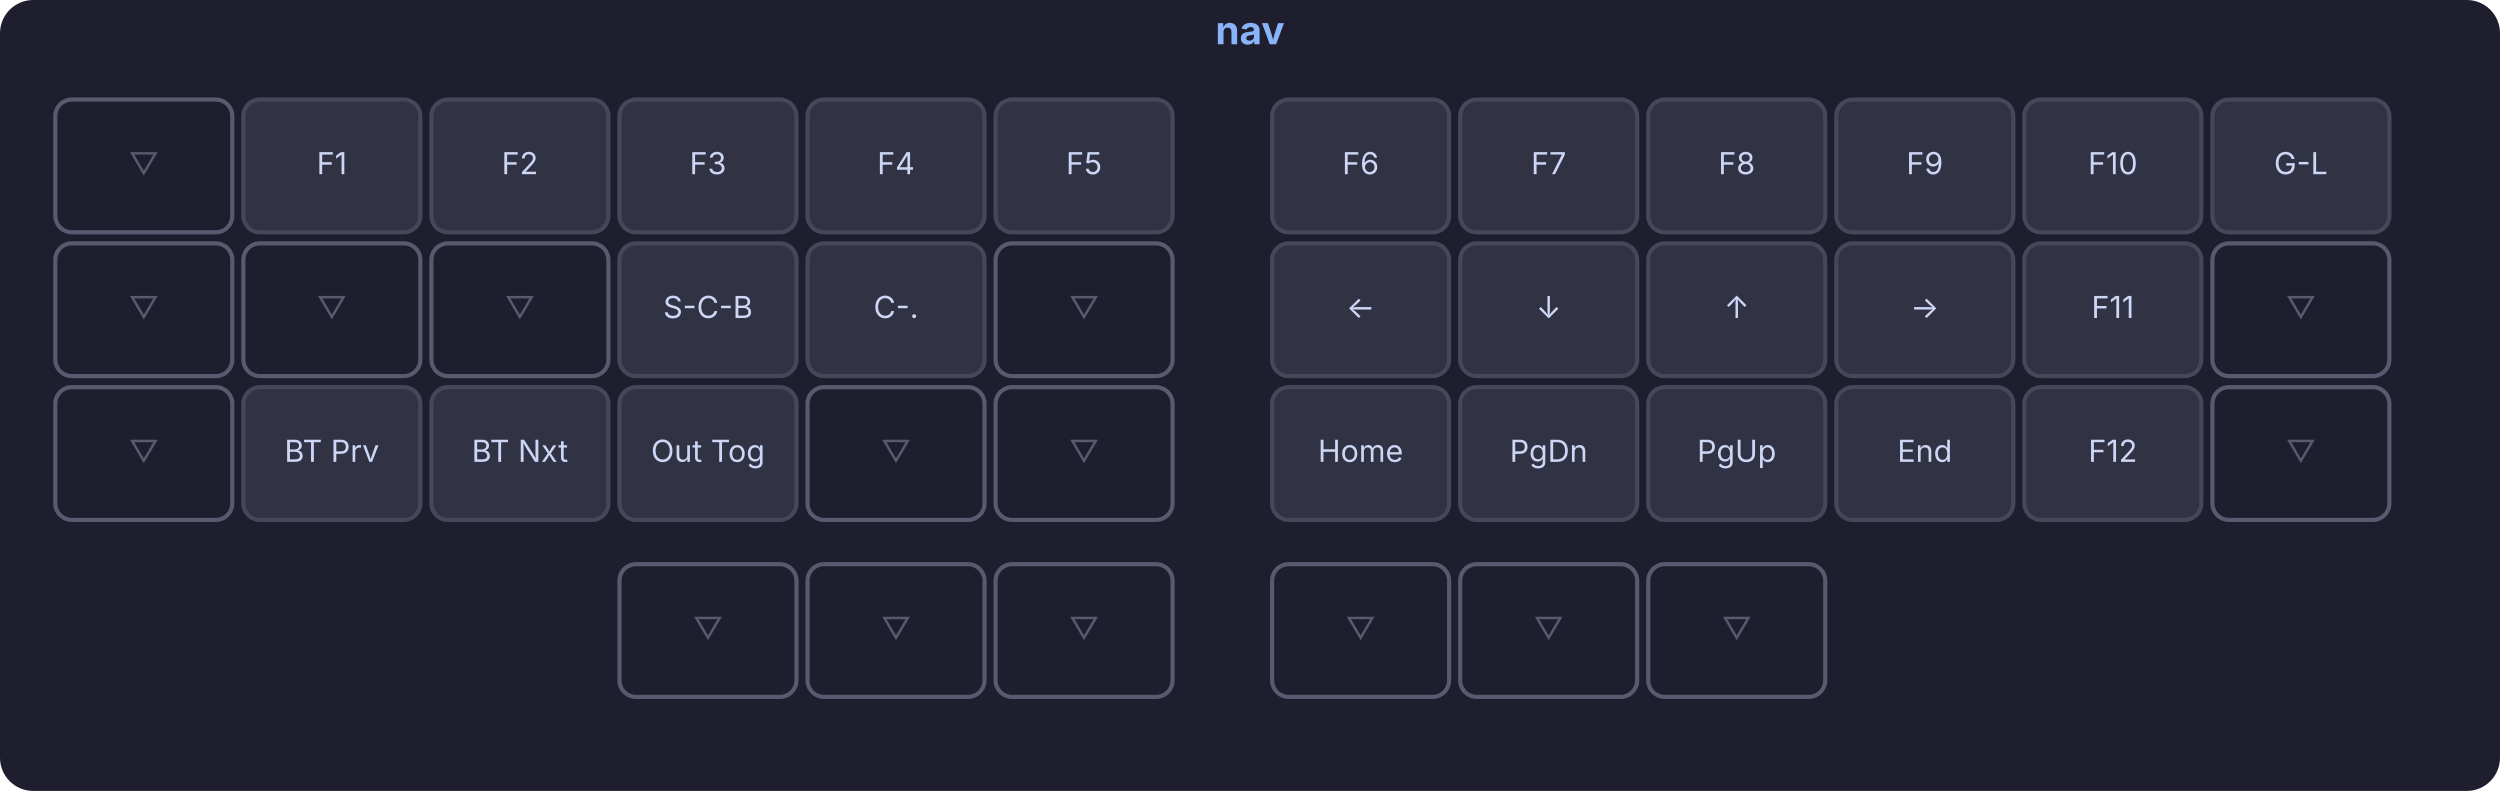
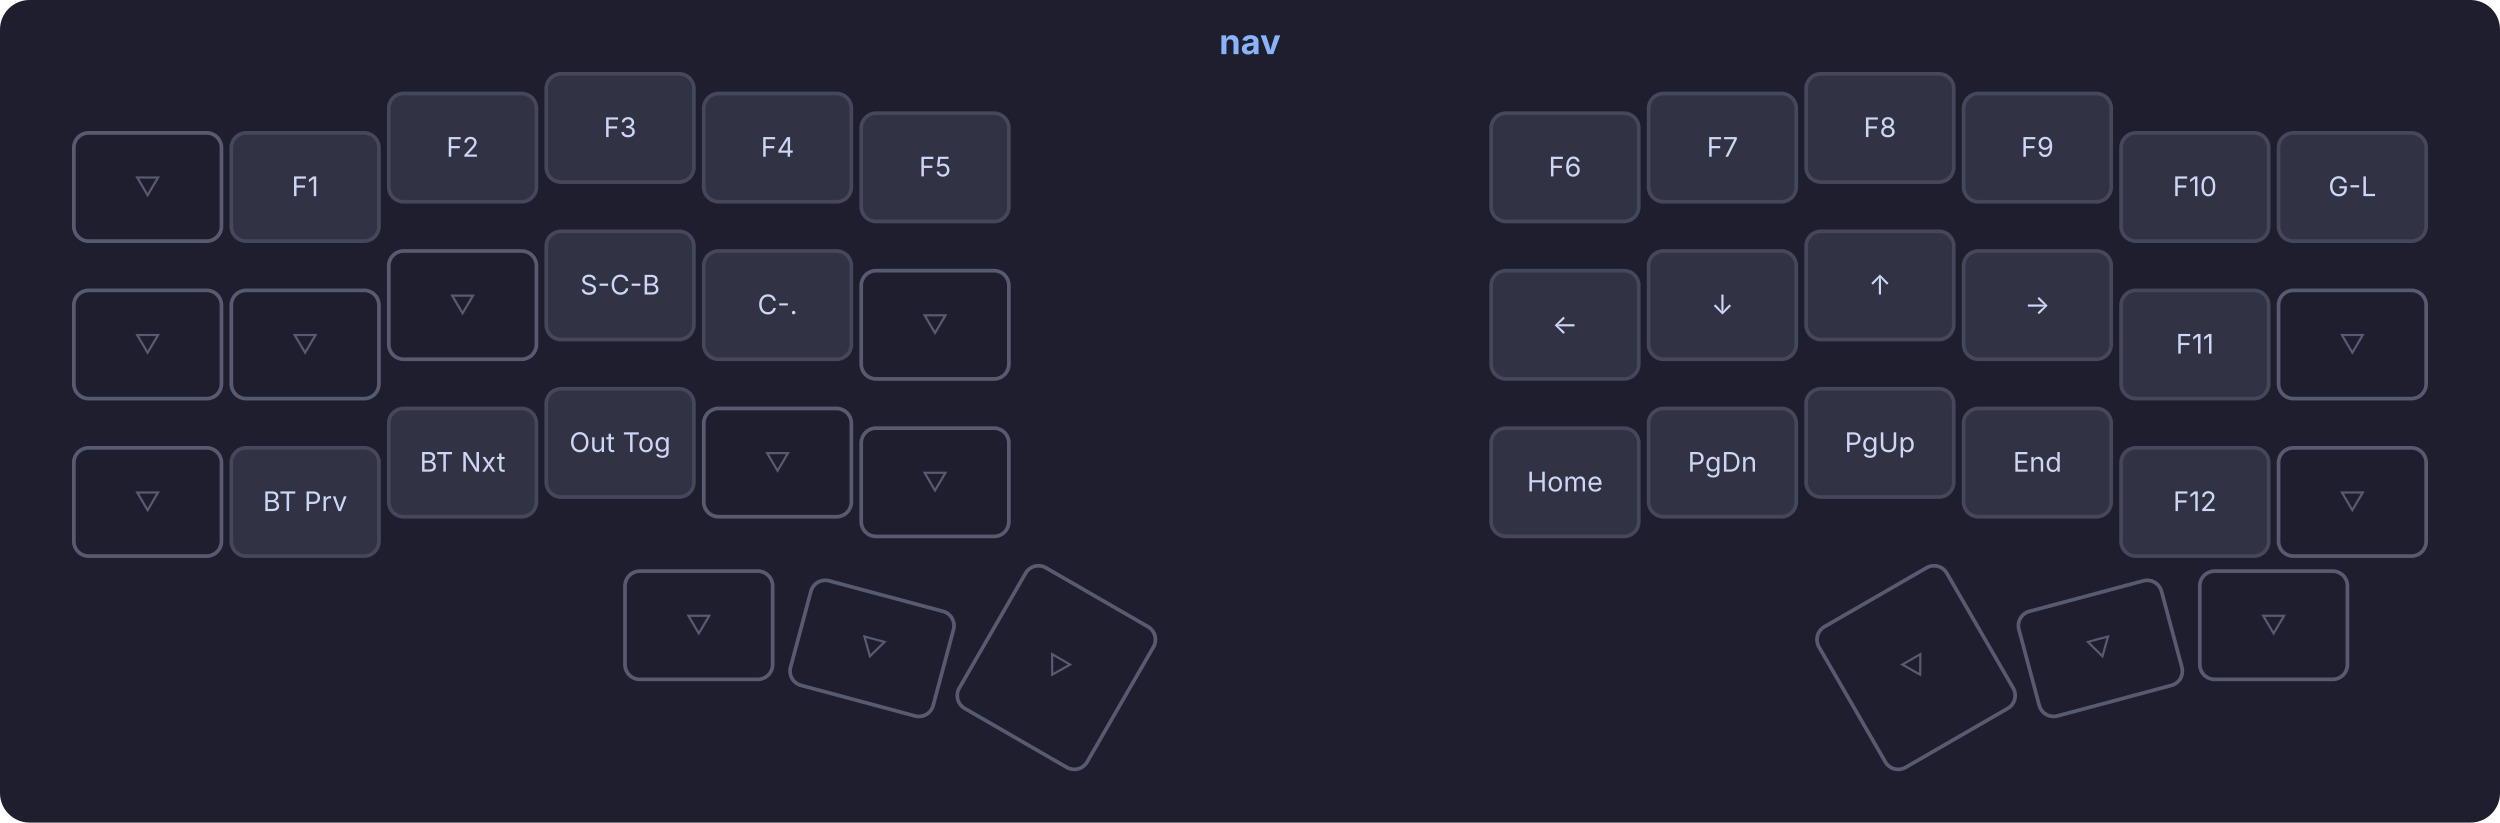
- <svg xmlns="http://www.w3.org/2000/svg" width="904" height="286" viewBox="-20 -20 904 286">
-   <rect x="-20" y="-20" width="904" height="286" fill="#1e1e2e" rx="12" />
-   <text x="432" y="-4" text-anchor="middle" fill="#89b4fa" font-size="14px" font-weight="bold" font-family="Inter, SF Pro Text, Segoe UI, system-ui, sans-serif">nav</text>
-   <rect x="0" y="16" width="64" height="48" rx="6" fill="#1e1e2e" stroke="#585b70" stroke-width="1.5" />
-   <text x="32" y="43" text-anchor="middle" fill="#585b70" font-size="11px" font-family="Inter, SF Pro Text, Segoe UI, system-ui, sans-serif">▽</text>
-   <rect x="68" y="16" width="64" height="48" rx="6" fill="#313244" stroke="#45475a" stroke-width="1.5" />
-   <text x="100" y="43" text-anchor="middle" fill="#cdd6f4" font-size="11px" font-family="Inter, SF Pro Text, Segoe UI, system-ui, sans-serif">F1</text>
-   <rect x="136" y="16" width="64" height="48" rx="6" fill="#313244" stroke="#45475a" stroke-width="1.5" />
-   <text x="168" y="43" text-anchor="middle" fill="#cdd6f4" font-size="11px" font-family="Inter, SF Pro Text, Segoe UI, system-ui, sans-serif">F2</text>
-   <rect x="204" y="16" width="64" height="48" rx="6" fill="#313244" stroke="#45475a" stroke-width="1.5" />
-   <text x="236" y="43" text-anchor="middle" fill="#cdd6f4" font-size="11px" font-family="Inter, SF Pro Text, Segoe UI, system-ui, sans-serif">F3</text>
-   <rect x="272" y="16" width="64" height="48" rx="6" fill="#313244" stroke="#45475a" stroke-width="1.5" />
-   <text x="304" y="43" text-anchor="middle" fill="#cdd6f4" font-size="11px" font-family="Inter, SF Pro Text, Segoe UI, system-ui, sans-serif">F4</text>
-   <rect x="340" y="16" width="64" height="48" rx="6" fill="#313244" stroke="#45475a" stroke-width="1.5" />
-   <text x="372" y="43" text-anchor="middle" fill="#cdd6f4" font-size="11px" font-family="Inter, SF Pro Text, Segoe UI, system-ui, sans-serif">F5</text>
-   <rect x="440" y="16" width="64" height="48" rx="6" fill="#313244" stroke="#45475a" stroke-width="1.5" />
-   <text x="472" y="43" text-anchor="middle" fill="#cdd6f4" font-size="11px" font-family="Inter, SF Pro Text, Segoe UI, system-ui, sans-serif">F6</text>
-   <rect x="508" y="16" width="64" height="48" rx="6" fill="#313244" stroke="#45475a" stroke-width="1.5" />
-   <text x="540" y="43" text-anchor="middle" fill="#cdd6f4" font-size="11px" font-family="Inter, SF Pro Text, Segoe UI, system-ui, sans-serif">F7</text>
-   <rect x="576" y="16" width="64" height="48" rx="6" fill="#313244" stroke="#45475a" stroke-width="1.5" />
-   <text x="608" y="43" text-anchor="middle" fill="#cdd6f4" font-size="11px" font-family="Inter, SF Pro Text, Segoe UI, system-ui, sans-serif">F8</text>
-   <rect x="644" y="16" width="64" height="48" rx="6" fill="#313244" stroke="#45475a" stroke-width="1.5" />
-   <text x="676" y="43" text-anchor="middle" fill="#cdd6f4" font-size="11px" font-family="Inter, SF Pro Text, Segoe UI, system-ui, sans-serif">F9</text>
-   <rect x="712" y="16" width="64" height="48" rx="6" fill="#313244" stroke="#45475a" stroke-width="1.5" />
-   <text x="744" y="43" text-anchor="middle" fill="#cdd6f4" font-size="11px" font-family="Inter, SF Pro Text, Segoe UI, system-ui, sans-serif">F10</text>
-   <rect x="780" y="16" width="64" height="48" rx="6" fill="#313244" stroke="#45475a" stroke-width="1.5" />
-   <text x="812" y="43" text-anchor="middle" fill="#cdd6f4" font-size="11px" font-family="Inter, SF Pro Text, Segoe UI, system-ui, sans-serif">G-L</text>
-   <rect x="0" y="68" width="64" height="48" rx="6" fill="#1e1e2e" stroke="#585b70" stroke-width="1.5" />
-   <text x="32" y="95" text-anchor="middle" fill="#585b70" font-size="11px" font-family="Inter, SF Pro Text, Segoe UI, system-ui, sans-serif">▽</text>
-   <rect x="68" y="68" width="64" height="48" rx="6" fill="#1e1e2e" stroke="#585b70" stroke-width="1.5" />
-   <text x="100" y="95" text-anchor="middle" fill="#585b70" font-size="11px" font-family="Inter, SF Pro Text, Segoe UI, system-ui, sans-serif">▽</text>
-   <rect x="136" y="68" width="64" height="48" rx="6" fill="#1e1e2e" stroke="#585b70" stroke-width="1.5" />
-   <text x="168" y="95" text-anchor="middle" fill="#585b70" font-size="11px" font-family="Inter, SF Pro Text, Segoe UI, system-ui, sans-serif">▽</text>
-   <rect x="204" y="68" width="64" height="48" rx="6" fill="#313244" stroke="#45475a" stroke-width="1.5" />
-   <text x="236" y="95" text-anchor="middle" fill="#cdd6f4" font-size="11px" font-family="Inter, SF Pro Text, Segoe UI, system-ui, sans-serif">S-C-B</text>
-   <rect x="272" y="68" width="64" height="48" rx="6" fill="#313244" stroke="#45475a" stroke-width="1.5" />
-   <text x="304" y="95" text-anchor="middle" fill="#cdd6f4" font-size="11px" font-family="Inter, SF Pro Text, Segoe UI, system-ui, sans-serif">C-.</text>
-   <rect x="340" y="68" width="64" height="48" rx="6" fill="#1e1e2e" stroke="#585b70" stroke-width="1.5" />
-   <text x="372" y="95" text-anchor="middle" fill="#585b70" font-size="11px" font-family="Inter, SF Pro Text, Segoe UI, system-ui, sans-serif">▽</text>
-   <rect x="440" y="68" width="64" height="48" rx="6" fill="#313244" stroke="#45475a" stroke-width="1.5" />
-   <text x="472" y="95" text-anchor="middle" fill="#cdd6f4" font-size="11px" font-family="Inter, SF Pro Text, Segoe UI, system-ui, sans-serif">←</text>
-   <rect x="508" y="68" width="64" height="48" rx="6" fill="#313244" stroke="#45475a" stroke-width="1.5" />
-   <text x="540" y="95" text-anchor="middle" fill="#cdd6f4" font-size="11px" font-family="Inter, SF Pro Text, Segoe UI, system-ui, sans-serif">↓</text>
-   <rect x="576" y="68" width="64" height="48" rx="6" fill="#313244" stroke="#45475a" stroke-width="1.5" />
-   <text x="608" y="95" text-anchor="middle" fill="#cdd6f4" font-size="11px" font-family="Inter, SF Pro Text, Segoe UI, system-ui, sans-serif">↑</text>
-   <rect x="644" y="68" width="64" height="48" rx="6" fill="#313244" stroke="#45475a" stroke-width="1.5" />
-   <text x="676" y="95" text-anchor="middle" fill="#cdd6f4" font-size="11px" font-family="Inter, SF Pro Text, Segoe UI, system-ui, sans-serif">→</text>
-   <rect x="712" y="68" width="64" height="48" rx="6" fill="#313244" stroke="#45475a" stroke-width="1.5" />
-   <text x="744" y="95" text-anchor="middle" fill="#cdd6f4" font-size="11px" font-family="Inter, SF Pro Text, Segoe UI, system-ui, sans-serif">F11</text>
-   <rect x="780" y="68" width="64" height="48" rx="6" fill="#1e1e2e" stroke="#585b70" stroke-width="1.5" />
-   <text x="812" y="95" text-anchor="middle" fill="#585b70" font-size="11px" font-family="Inter, SF Pro Text, Segoe UI, system-ui, sans-serif">▽</text>
-   <rect x="0" y="120" width="64" height="48" rx="6" fill="#1e1e2e" stroke="#585b70" stroke-width="1.5" />
-   <text x="32" y="147" text-anchor="middle" fill="#585b70" font-size="11px" font-family="Inter, SF Pro Text, Segoe UI, system-ui, sans-serif">▽</text>
-   <rect x="68" y="120" width="64" height="48" rx="6" fill="#313244" stroke="#45475a" stroke-width="1.5" />
-   <text x="100" y="147" text-anchor="middle" fill="#cdd6f4" font-size="11px" font-family="Inter, SF Pro Text, Segoe UI, system-ui, sans-serif">BT Prv</text>
-   <rect x="136" y="120" width="64" height="48" rx="6" fill="#313244" stroke="#45475a" stroke-width="1.5" />
-   <text x="168" y="147" text-anchor="middle" fill="#cdd6f4" font-size="11px" font-family="Inter, SF Pro Text, Segoe UI, system-ui, sans-serif">BT Nxt</text>
-   <rect x="204" y="120" width="64" height="48" rx="6" fill="#313244" stroke="#45475a" stroke-width="1.5" />
-   <text x="236" y="147" text-anchor="middle" fill="#cdd6f4" font-size="11px" font-family="Inter, SF Pro Text, Segoe UI, system-ui, sans-serif">Out Tog</text>
-   <rect x="272" y="120" width="64" height="48" rx="6" fill="#1e1e2e" stroke="#585b70" stroke-width="1.5" />
-   <text x="304" y="147" text-anchor="middle" fill="#585b70" font-size="11px" font-family="Inter, SF Pro Text, Segoe UI, system-ui, sans-serif">▽</text>
-   <rect x="340" y="120" width="64" height="48" rx="6" fill="#1e1e2e" stroke="#585b70" stroke-width="1.5" />
-   <text x="372" y="147" text-anchor="middle" fill="#585b70" font-size="11px" font-family="Inter, SF Pro Text, Segoe UI, system-ui, sans-serif">▽</text>
-   <rect x="440" y="120" width="64" height="48" rx="6" fill="#313244" stroke="#45475a" stroke-width="1.5" />
-   <text x="472" y="147" text-anchor="middle" fill="#cdd6f4" font-size="11px" font-family="Inter, SF Pro Text, Segoe UI, system-ui, sans-serif">Home</text>
-   <rect x="508" y="120" width="64" height="48" rx="6" fill="#313244" stroke="#45475a" stroke-width="1.5" />
-   <text x="540" y="147" text-anchor="middle" fill="#cdd6f4" font-size="11px" font-family="Inter, SF Pro Text, Segoe UI, system-ui, sans-serif">PgDn</text>
-   <rect x="576" y="120" width="64" height="48" rx="6" fill="#313244" stroke="#45475a" stroke-width="1.5" />
-   <text x="608" y="147" text-anchor="middle" fill="#cdd6f4" font-size="11px" font-family="Inter, SF Pro Text, Segoe UI, system-ui, sans-serif">PgUp</text>
-   <rect x="644" y="120" width="64" height="48" rx="6" fill="#313244" stroke="#45475a" stroke-width="1.5" />
-   <text x="676" y="147" text-anchor="middle" fill="#cdd6f4" font-size="11px" font-family="Inter, SF Pro Text, Segoe UI, system-ui, sans-serif">End</text>
-   <rect x="712" y="120" width="64" height="48" rx="6" fill="#313244" stroke="#45475a" stroke-width="1.5" />
-   <text x="744" y="147" text-anchor="middle" fill="#cdd6f4" font-size="11px" font-family="Inter, SF Pro Text, Segoe UI, system-ui, sans-serif">F12</text>
-   <rect x="780" y="120" width="64" height="48" rx="6" fill="#1e1e2e" stroke="#585b70" stroke-width="1.5" />
-   <text x="812" y="147" text-anchor="middle" fill="#585b70" font-size="11px" font-family="Inter, SF Pro Text, Segoe UI, system-ui, sans-serif">▽</text>
-   <rect x="204" y="184" width="64" height="48" rx="6" fill="#1e1e2e" stroke="#585b70" stroke-width="1.5" />
-   <text x="236" y="211" text-anchor="middle" fill="#585b70" font-size="11px" font-family="Inter, SF Pro Text, Segoe UI, system-ui, sans-serif">▽</text>
-   <rect x="272" y="184" width="64" height="48" rx="6" fill="#1e1e2e" stroke="#585b70" stroke-width="1.5" />
-   <text x="304" y="211" text-anchor="middle" fill="#585b70" font-size="11px" font-family="Inter, SF Pro Text, Segoe UI, system-ui, sans-serif">▽</text>
-   <rect x="340" y="184" width="64" height="48" rx="6" fill="#1e1e2e" stroke="#585b70" stroke-width="1.5" />
-   <text x="372" y="211" text-anchor="middle" fill="#585b70" font-size="11px" font-family="Inter, SF Pro Text, Segoe UI, system-ui, sans-serif">▽</text>
-   <rect x="440" y="184" width="64" height="48" rx="6" fill="#1e1e2e" stroke="#585b70" stroke-width="1.5" />
-   <text x="472" y="211" text-anchor="middle" fill="#585b70" font-size="11px" font-family="Inter, SF Pro Text, Segoe UI, system-ui, sans-serif">▽</text>
-   <rect x="508" y="184" width="64" height="48" rx="6" fill="#1e1e2e" stroke="#585b70" stroke-width="1.5" />
-   <text x="540" y="211" text-anchor="middle" fill="#585b70" font-size="11px" font-family="Inter, SF Pro Text, Segoe UI, system-ui, sans-serif">▽</text>
-   <rect x="576" y="184" width="64" height="48" rx="6" fill="#1e1e2e" stroke="#585b70" stroke-width="1.5" />
-   <text x="608" y="211" text-anchor="middle" fill="#585b70" font-size="11px" font-family="Inter, SF Pro Text, Segoe UI, system-ui, sans-serif">▽</text>
+ <svg xmlns="http://www.w3.org/2000/svg" viewBox="-30.0 -30.0 1016.0 334.3">
+   <rect x="-30.0" y="-30.0" width="1016.0" height="334.3" fill="#1e1e2e" rx="12" />
+   <text x="478.0" y="-8" text-anchor="middle" fill="#89b4fa" font-size="14px" font-weight="bold" font-family="Inter, SF Pro Text, Segoe UI, system-ui, sans-serif">nav</text>
+   <g>
+     <rect x="0.0" y="24.0" width="60.0" height="44.0" rx="6" fill="#1e1e2e" stroke="#585b70" stroke-width="1.5" />
+     <text x="30.0" y="49.7" text-anchor="middle" fill="#585b70" font-size="11px" font-family="Inter, SF Pro Text, Segoe UI, system-ui, sans-serif">▽</text>
+   </g>
+   <g>
+     <rect x="64.0" y="24.0" width="60.0" height="44.0" rx="6" fill="#313244" stroke="#45475a" stroke-width="1.5" />
+     <text x="94.0" y="49.7" text-anchor="middle" fill="#cdd6f4" font-size="11px" font-family="Inter, SF Pro Text, Segoe UI, system-ui, sans-serif">F1</text>
+   </g>
+   <g>
+     <rect x="128.0" y="8.0" width="60.0" height="44.0" rx="6" fill="#313244" stroke="#45475a" stroke-width="1.5" />
+     <text x="158.0" y="33.7" text-anchor="middle" fill="#cdd6f4" font-size="11px" font-family="Inter, SF Pro Text, Segoe UI, system-ui, sans-serif">F2</text>
+   </g>
+   <g>
+     <rect x="192.0" y="0.0" width="60.0" height="44.0" rx="6" fill="#313244" stroke="#45475a" stroke-width="1.5" />
+     <text x="222.0" y="25.7" text-anchor="middle" fill="#cdd6f4" font-size="11px" font-family="Inter, SF Pro Text, Segoe UI, system-ui, sans-serif">F3</text>
+   </g>
+   <g>
+     <rect x="256.0" y="8.0" width="60.0" height="44.0" rx="6" fill="#313244" stroke="#45475a" stroke-width="1.5" />
+     <text x="286.0" y="33.7" text-anchor="middle" fill="#cdd6f4" font-size="11px" font-family="Inter, SF Pro Text, Segoe UI, system-ui, sans-serif">F4</text>
+   </g>
+   <g>
+     <rect x="320.0" y="16.0" width="60.0" height="44.0" rx="6" fill="#313244" stroke="#45475a" stroke-width="1.5" />
+     <text x="350.0" y="41.7" text-anchor="middle" fill="#cdd6f4" font-size="11px" font-family="Inter, SF Pro Text, Segoe UI, system-ui, sans-serif">F5</text>
+   </g>
+   <g>
+     <rect x="576.0" y="16.0" width="60.0" height="44.0" rx="6" fill="#313244" stroke="#45475a" stroke-width="1.5" />
+     <text x="606.0" y="41.7" text-anchor="middle" fill="#cdd6f4" font-size="11px" font-family="Inter, SF Pro Text, Segoe UI, system-ui, sans-serif">F6</text>
+   </g>
+   <g>
+     <rect x="640.0" y="8.0" width="60.0" height="44.0" rx="6" fill="#313244" stroke="#45475a" stroke-width="1.5" />
+     <text x="670.0" y="33.7" text-anchor="middle" fill="#cdd6f4" font-size="11px" font-family="Inter, SF Pro Text, Segoe UI, system-ui, sans-serif">F7</text>
+   </g>
+   <g>
+     <rect x="704.0" y="0.0" width="60.0" height="44.0" rx="6" fill="#313244" stroke="#45475a" stroke-width="1.5" />
+     <text x="734.0" y="25.7" text-anchor="middle" fill="#cdd6f4" font-size="11px" font-family="Inter, SF Pro Text, Segoe UI, system-ui, sans-serif">F8</text>
+   </g>
+   <g>
+     <rect x="768.0" y="8.0" width="60.0" height="44.0" rx="6" fill="#313244" stroke="#45475a" stroke-width="1.5" />
+     <text x="798.0" y="33.7" text-anchor="middle" fill="#cdd6f4" font-size="11px" font-family="Inter, SF Pro Text, Segoe UI, system-ui, sans-serif">F9</text>
+   </g>
+   <g>
+     <rect x="832.0" y="24.0" width="60.0" height="44.0" rx="6" fill="#313244" stroke="#45475a" stroke-width="1.5" />
+     <text x="862.0" y="49.7" text-anchor="middle" fill="#cdd6f4" font-size="11px" font-family="Inter, SF Pro Text, Segoe UI, system-ui, sans-serif">F10</text>
+   </g>
+   <g>
+     <rect x="896.0" y="24.0" width="60.0" height="44.0" rx="6" fill="#313244" stroke="#45475a" stroke-width="1.5" />
+     <text x="926.0" y="49.7" text-anchor="middle" fill="#cdd6f4" font-size="11px" font-family="Inter, SF Pro Text, Segoe UI, system-ui, sans-serif">G-L</text>
+   </g>
+   <g>
+     <rect x="0.0" y="88.0" width="60.0" height="44.0" rx="6" fill="#1e1e2e" stroke="#585b70" stroke-width="1.5" />
+     <text x="30.0" y="113.7" text-anchor="middle" fill="#585b70" font-size="11px" font-family="Inter, SF Pro Text, Segoe UI, system-ui, sans-serif">▽</text>
+   </g>
+   <g>
+     <rect x="64.0" y="88.0" width="60.0" height="44.0" rx="6" fill="#1e1e2e" stroke="#585b70" stroke-width="1.5" />
+     <text x="94.0" y="113.7" text-anchor="middle" fill="#585b70" font-size="11px" font-family="Inter, SF Pro Text, Segoe UI, system-ui, sans-serif">▽</text>
+   </g>
+   <g>
+     <rect x="128.0" y="72.0" width="60.0" height="44.0" rx="6" fill="#1e1e2e" stroke="#585b70" stroke-width="1.5" />
+     <text x="158.0" y="97.7" text-anchor="middle" fill="#585b70" font-size="11px" font-family="Inter, SF Pro Text, Segoe UI, system-ui, sans-serif">▽</text>
+   </g>
+   <g>
+     <rect x="192.0" y="64.0" width="60.0" height="44.0" rx="6" fill="#313244" stroke="#45475a" stroke-width="1.5" />
+     <text x="222.0" y="89.7" text-anchor="middle" fill="#cdd6f4" font-size="11px" font-family="Inter, SF Pro Text, Segoe UI, system-ui, sans-serif">S-C-B</text>
+   </g>
+   <g>
+     <rect x="256.0" y="72.0" width="60.0" height="44.0" rx="6" fill="#313244" stroke="#45475a" stroke-width="1.5" />
+     <text x="286.0" y="97.7" text-anchor="middle" fill="#cdd6f4" font-size="11px" font-family="Inter, SF Pro Text, Segoe UI, system-ui, sans-serif">C-.</text>
+   </g>
+   <g>
+     <rect x="320.0" y="80.0" width="60.0" height="44.0" rx="6" fill="#1e1e2e" stroke="#585b70" stroke-width="1.5" />
+     <text x="350.0" y="105.7" text-anchor="middle" fill="#585b70" font-size="11px" font-family="Inter, SF Pro Text, Segoe UI, system-ui, sans-serif">▽</text>
+   </g>
+   <g>
+     <rect x="576.0" y="80.0" width="60.0" height="44.0" rx="6" fill="#313244" stroke="#45475a" stroke-width="1.5" />
+     <text x="606.0" y="105.7" text-anchor="middle" fill="#cdd6f4" font-size="11px" font-family="Inter, SF Pro Text, Segoe UI, system-ui, sans-serif">←</text>
+   </g>
+   <g>
+     <rect x="640.0" y="72.0" width="60.0" height="44.0" rx="6" fill="#313244" stroke="#45475a" stroke-width="1.5" />
+     <text x="670.0" y="97.7" text-anchor="middle" fill="#cdd6f4" font-size="11px" font-family="Inter, SF Pro Text, Segoe UI, system-ui, sans-serif">↓</text>
+   </g>
+   <g>
+     <rect x="704.0" y="64.0" width="60.0" height="44.0" rx="6" fill="#313244" stroke="#45475a" stroke-width="1.5" />
+     <text x="734.0" y="89.7" text-anchor="middle" fill="#cdd6f4" font-size="11px" font-family="Inter, SF Pro Text, Segoe UI, system-ui, sans-serif">↑</text>
+   </g>
+   <g>
+     <rect x="768.0" y="72.0" width="60.0" height="44.0" rx="6" fill="#313244" stroke="#45475a" stroke-width="1.5" />
+     <text x="798.0" y="97.7" text-anchor="middle" fill="#cdd6f4" font-size="11px" font-family="Inter, SF Pro Text, Segoe UI, system-ui, sans-serif">→</text>
+   </g>
+   <g>
+     <rect x="832.0" y="88.0" width="60.0" height="44.0" rx="6" fill="#313244" stroke="#45475a" stroke-width="1.5" />
+     <text x="862.0" y="113.7" text-anchor="middle" fill="#cdd6f4" font-size="11px" font-family="Inter, SF Pro Text, Segoe UI, system-ui, sans-serif">F11</text>
+   </g>
+   <g>
+     <rect x="896.0" y="88.0" width="60.0" height="44.0" rx="6" fill="#1e1e2e" stroke="#585b70" stroke-width="1.5" />
+     <text x="926.0" y="113.7" text-anchor="middle" fill="#585b70" font-size="11px" font-family="Inter, SF Pro Text, Segoe UI, system-ui, sans-serif">▽</text>
+   </g>
+   <g>
+     <rect x="0.0" y="152.0" width="60.0" height="44.0" rx="6" fill="#1e1e2e" stroke="#585b70" stroke-width="1.5" />
+     <text x="30.0" y="177.7" text-anchor="middle" fill="#585b70" font-size="11px" font-family="Inter, SF Pro Text, Segoe UI, system-ui, sans-serif">▽</text>
+   </g>
+   <g>
+     <rect x="64.0" y="152.0" width="60.0" height="44.0" rx="6" fill="#313244" stroke="#45475a" stroke-width="1.5" />
+     <text x="94.0" y="177.7" text-anchor="middle" fill="#cdd6f4" font-size="11px" font-family="Inter, SF Pro Text, Segoe UI, system-ui, sans-serif">BT Prv</text>
+   </g>
+   <g>
+     <rect x="128.0" y="136.0" width="60.0" height="44.0" rx="6" fill="#313244" stroke="#45475a" stroke-width="1.5" />
+     <text x="158.0" y="161.7" text-anchor="middle" fill="#cdd6f4" font-size="11px" font-family="Inter, SF Pro Text, Segoe UI, system-ui, sans-serif">BT Nxt</text>
+   </g>
+   <g>
+     <rect x="192.0" y="128.0" width="60.0" height="44.0" rx="6" fill="#313244" stroke="#45475a" stroke-width="1.5" />
+     <text x="222.0" y="153.7" text-anchor="middle" fill="#cdd6f4" font-size="11px" font-family="Inter, SF Pro Text, Segoe UI, system-ui, sans-serif">Out Tog</text>
+   </g>
+   <g>
+     <rect x="256.0" y="136.0" width="60.0" height="44.0" rx="6" fill="#1e1e2e" stroke="#585b70" stroke-width="1.5" />
+     <text x="286.0" y="161.7" text-anchor="middle" fill="#585b70" font-size="11px" font-family="Inter, SF Pro Text, Segoe UI, system-ui, sans-serif">▽</text>
+   </g>
+   <g>
+     <rect x="320.0" y="144.0" width="60.0" height="44.0" rx="6" fill="#1e1e2e" stroke="#585b70" stroke-width="1.5" />
+     <text x="350.0" y="169.7" text-anchor="middle" fill="#585b70" font-size="11px" font-family="Inter, SF Pro Text, Segoe UI, system-ui, sans-serif">▽</text>
+   </g>
+   <g>
+     <rect x="576.0" y="144.0" width="60.0" height="44.0" rx="6" fill="#313244" stroke="#45475a" stroke-width="1.5" />
+     <text x="606.0" y="169.7" text-anchor="middle" fill="#cdd6f4" font-size="11px" font-family="Inter, SF Pro Text, Segoe UI, system-ui, sans-serif">Home</text>
+   </g>
+   <g>
+     <rect x="640.0" y="136.0" width="60.0" height="44.0" rx="6" fill="#313244" stroke="#45475a" stroke-width="1.5" />
+     <text x="670.0" y="161.7" text-anchor="middle" fill="#cdd6f4" font-size="11px" font-family="Inter, SF Pro Text, Segoe UI, system-ui, sans-serif">PgDn</text>
+   </g>
+   <g>
+     <rect x="704.0" y="128.0" width="60.0" height="44.0" rx="6" fill="#313244" stroke="#45475a" stroke-width="1.5" />
+     <text x="734.0" y="153.7" text-anchor="middle" fill="#cdd6f4" font-size="11px" font-family="Inter, SF Pro Text, Segoe UI, system-ui, sans-serif">PgUp</text>
+   </g>
+   <g>
+     <rect x="768.0" y="136.0" width="60.0" height="44.0" rx="6" fill="#313244" stroke="#45475a" stroke-width="1.5" />
+     <text x="798.0" y="161.7" text-anchor="middle" fill="#cdd6f4" font-size="11px" font-family="Inter, SF Pro Text, Segoe UI, system-ui, sans-serif">End</text>
+   </g>
+   <g>
+     <rect x="832.0" y="152.0" width="60.0" height="44.0" rx="6" fill="#313244" stroke="#45475a" stroke-width="1.5" />
+     <text x="862.0" y="177.7" text-anchor="middle" fill="#cdd6f4" font-size="11px" font-family="Inter, SF Pro Text, Segoe UI, system-ui, sans-serif">F12</text>
+   </g>
+   <g>
+     <rect x="896.0" y="152.0" width="60.0" height="44.0" rx="6" fill="#1e1e2e" stroke="#585b70" stroke-width="1.5" />
+     <text x="926.0" y="177.7" text-anchor="middle" fill="#585b70" font-size="11px" font-family="Inter, SF Pro Text, Segoe UI, system-ui, sans-serif">▽</text>
+   </g>
+   <g>
+     <rect x="224.0" y="202.1" width="60.0" height="44.0" rx="6" fill="#1e1e2e" stroke="#585b70" stroke-width="1.5" />
+     <text x="254.0" y="227.8" text-anchor="middle" fill="#585b70" font-size="11px" font-family="Inter, SF Pro Text, Segoe UI, system-ui, sans-serif">▽</text>
+   </g>
+   <g transform="rotate(15.0 324.4 233.5)">
+     <rect x="294.4" y="211.5" width="60.0" height="44.0" rx="6" fill="#1e1e2e" stroke="#585b70" stroke-width="1.5" />
+     <text x="324.4" y="237.2" text-anchor="middle" fill="#585b70" font-size="11px" font-family="Inter, SF Pro Text, Segoe UI, system-ui, sans-serif">▽</text>
+   </g>
+   <g transform="rotate(30.0 399.3 241.3)">
+     <rect x="369.3" y="208.3" width="60.0" height="66.0" rx="6" fill="#1e1e2e" stroke="#585b70" stroke-width="1.5" />
+     <text x="399.3" y="245.0" text-anchor="middle" fill="#585b70" font-size="11px" font-family="Inter, SF Pro Text, Segoe UI, system-ui, sans-serif">▽</text>
+   </g>
+   <g transform="rotate(-30.0 748.7 241.3)">
+     <rect x="718.7" y="208.3" width="60.0" height="66.0" rx="6" fill="#1e1e2e" stroke="#585b70" stroke-width="1.5" />
+     <text x="748.7" y="245.0" text-anchor="middle" fill="#585b70" font-size="11px" font-family="Inter, SF Pro Text, Segoe UI, system-ui, sans-serif">▽</text>
+   </g>
+   <g transform="rotate(-15.0 823.6 233.5)">
+     <rect x="793.6" y="211.5" width="60.0" height="44.0" rx="6" fill="#1e1e2e" stroke="#585b70" stroke-width="1.5" />
+     <text x="823.6" y="237.2" text-anchor="middle" fill="#585b70" font-size="11px" font-family="Inter, SF Pro Text, Segoe UI, system-ui, sans-serif">▽</text>
+   </g>
+   <g>
+     <rect x="864.0" y="202.1" width="60.0" height="44.0" rx="6" fill="#1e1e2e" stroke="#585b70" stroke-width="1.5" />
+     <text x="894.0" y="227.8" text-anchor="middle" fill="#585b70" font-size="11px" font-family="Inter, SF Pro Text, Segoe UI, system-ui, sans-serif">▽</text>
+   </g>
</svg>
